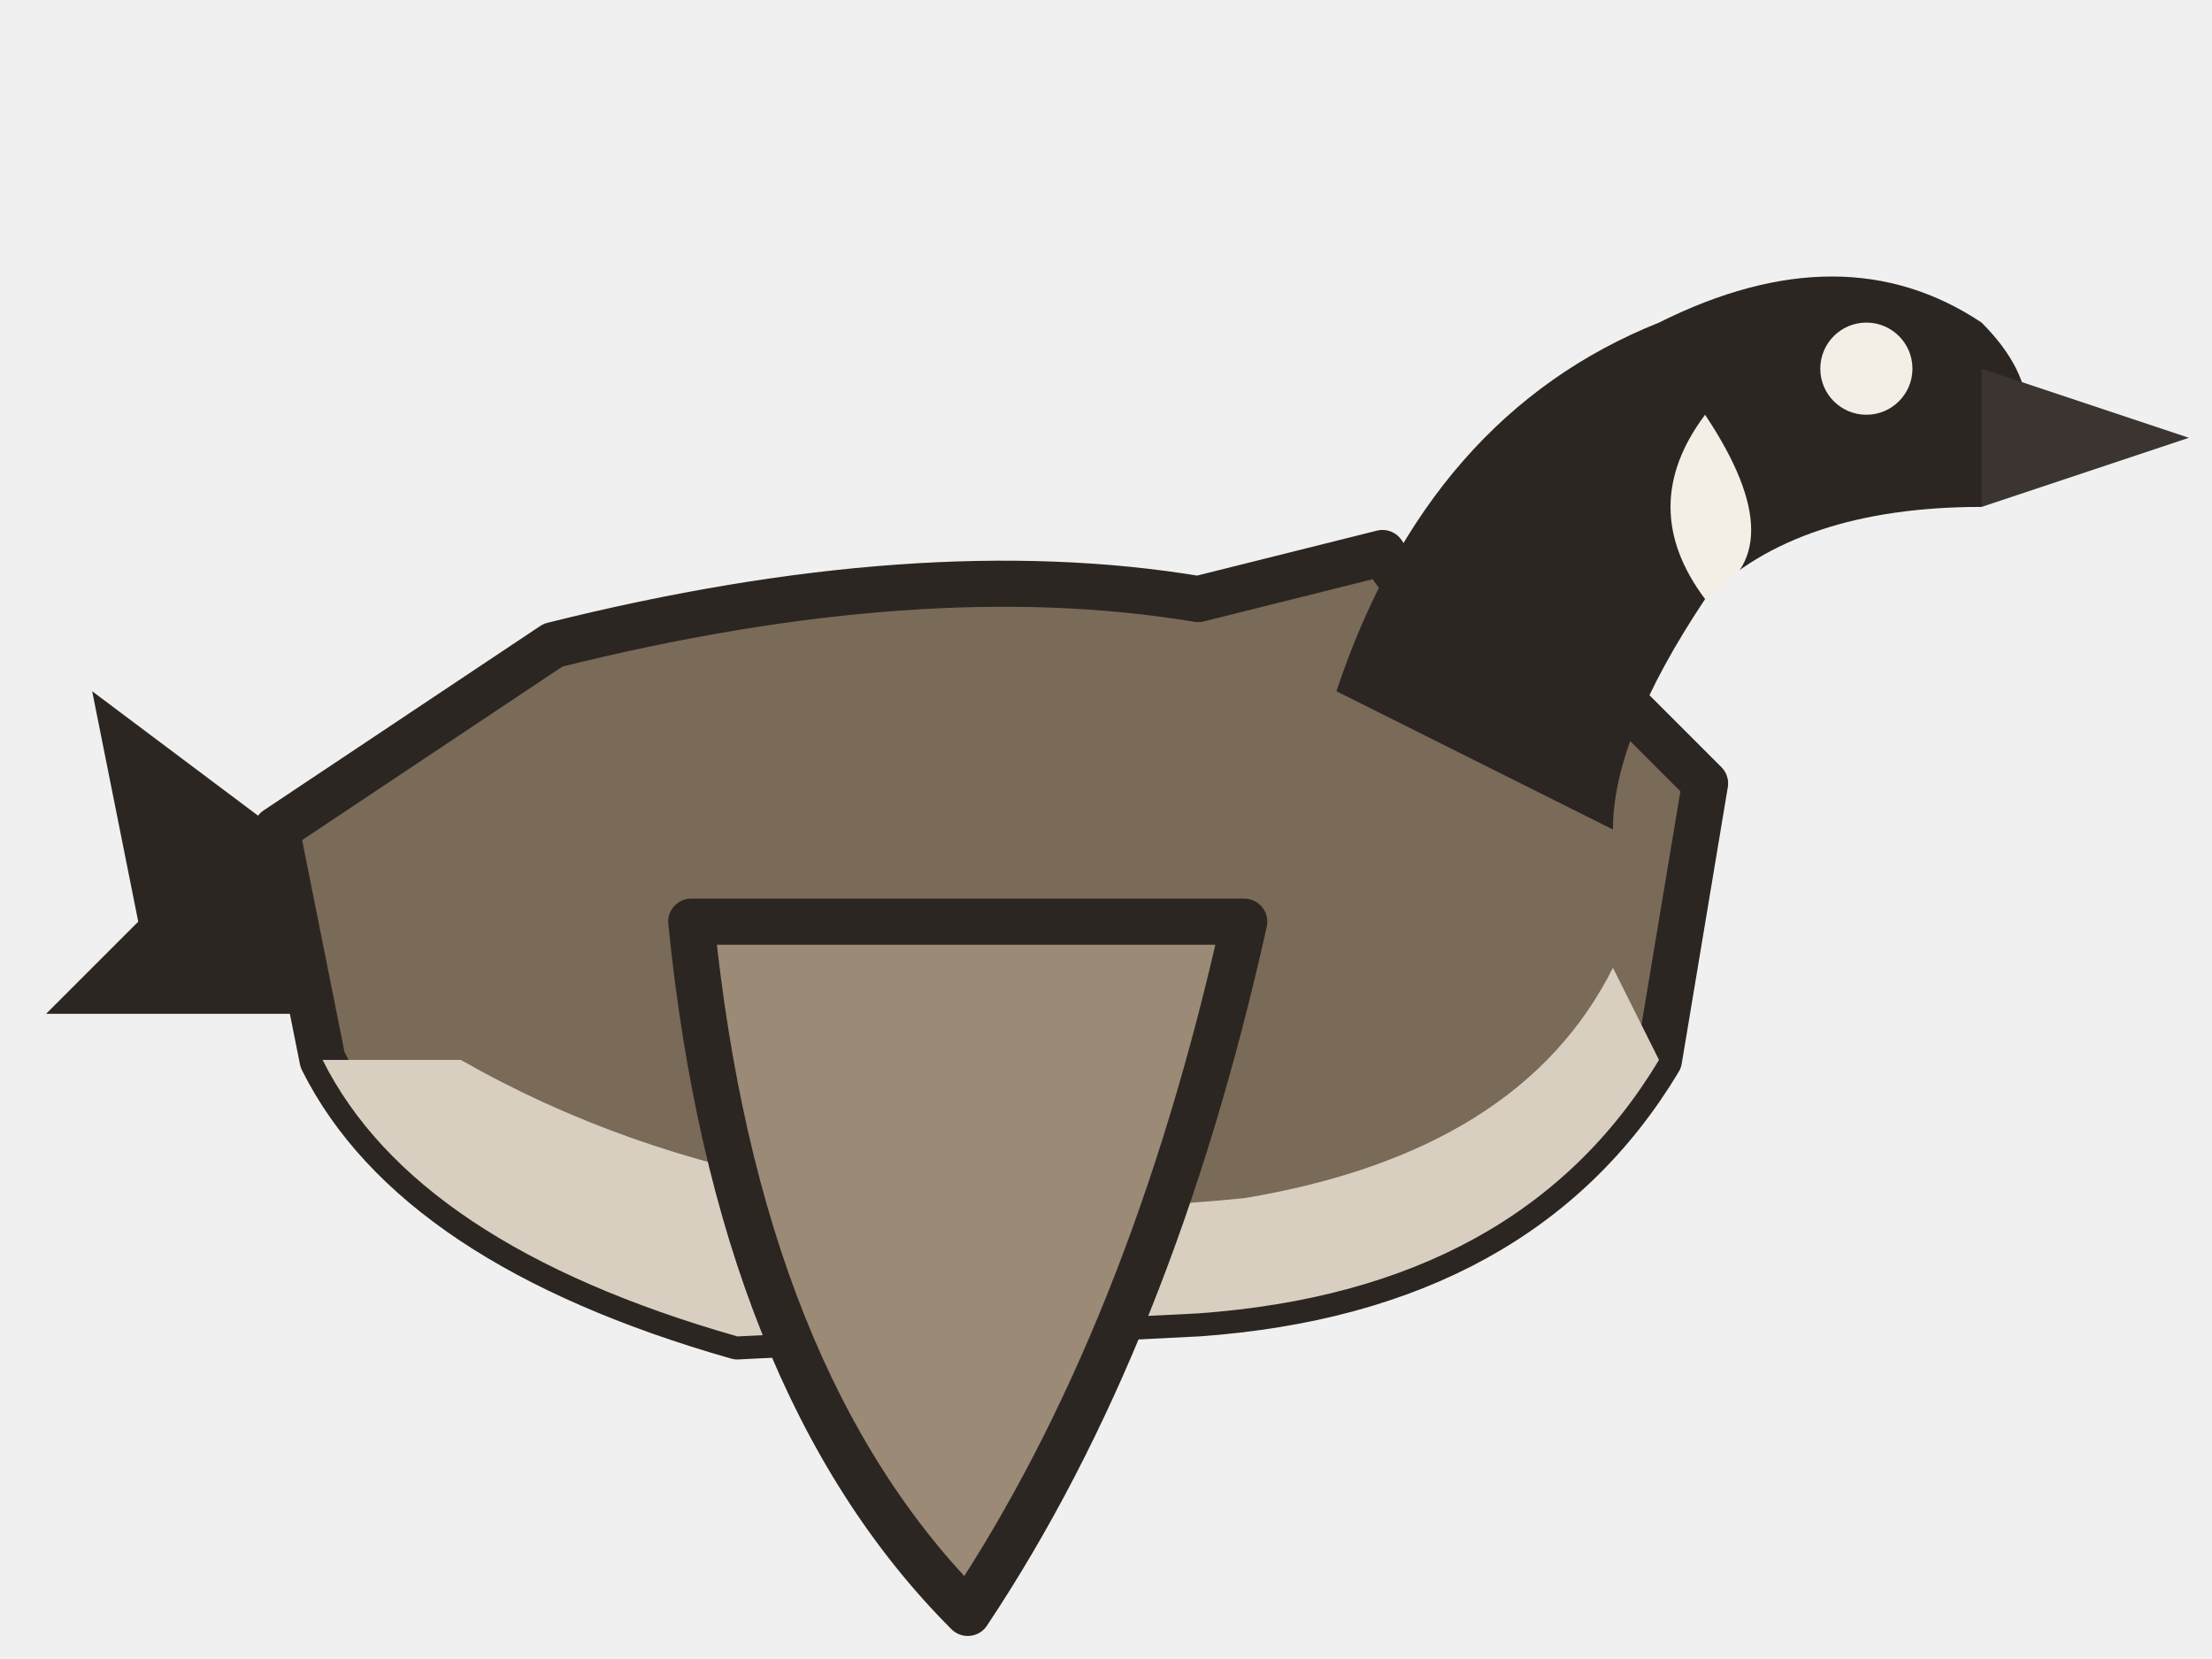
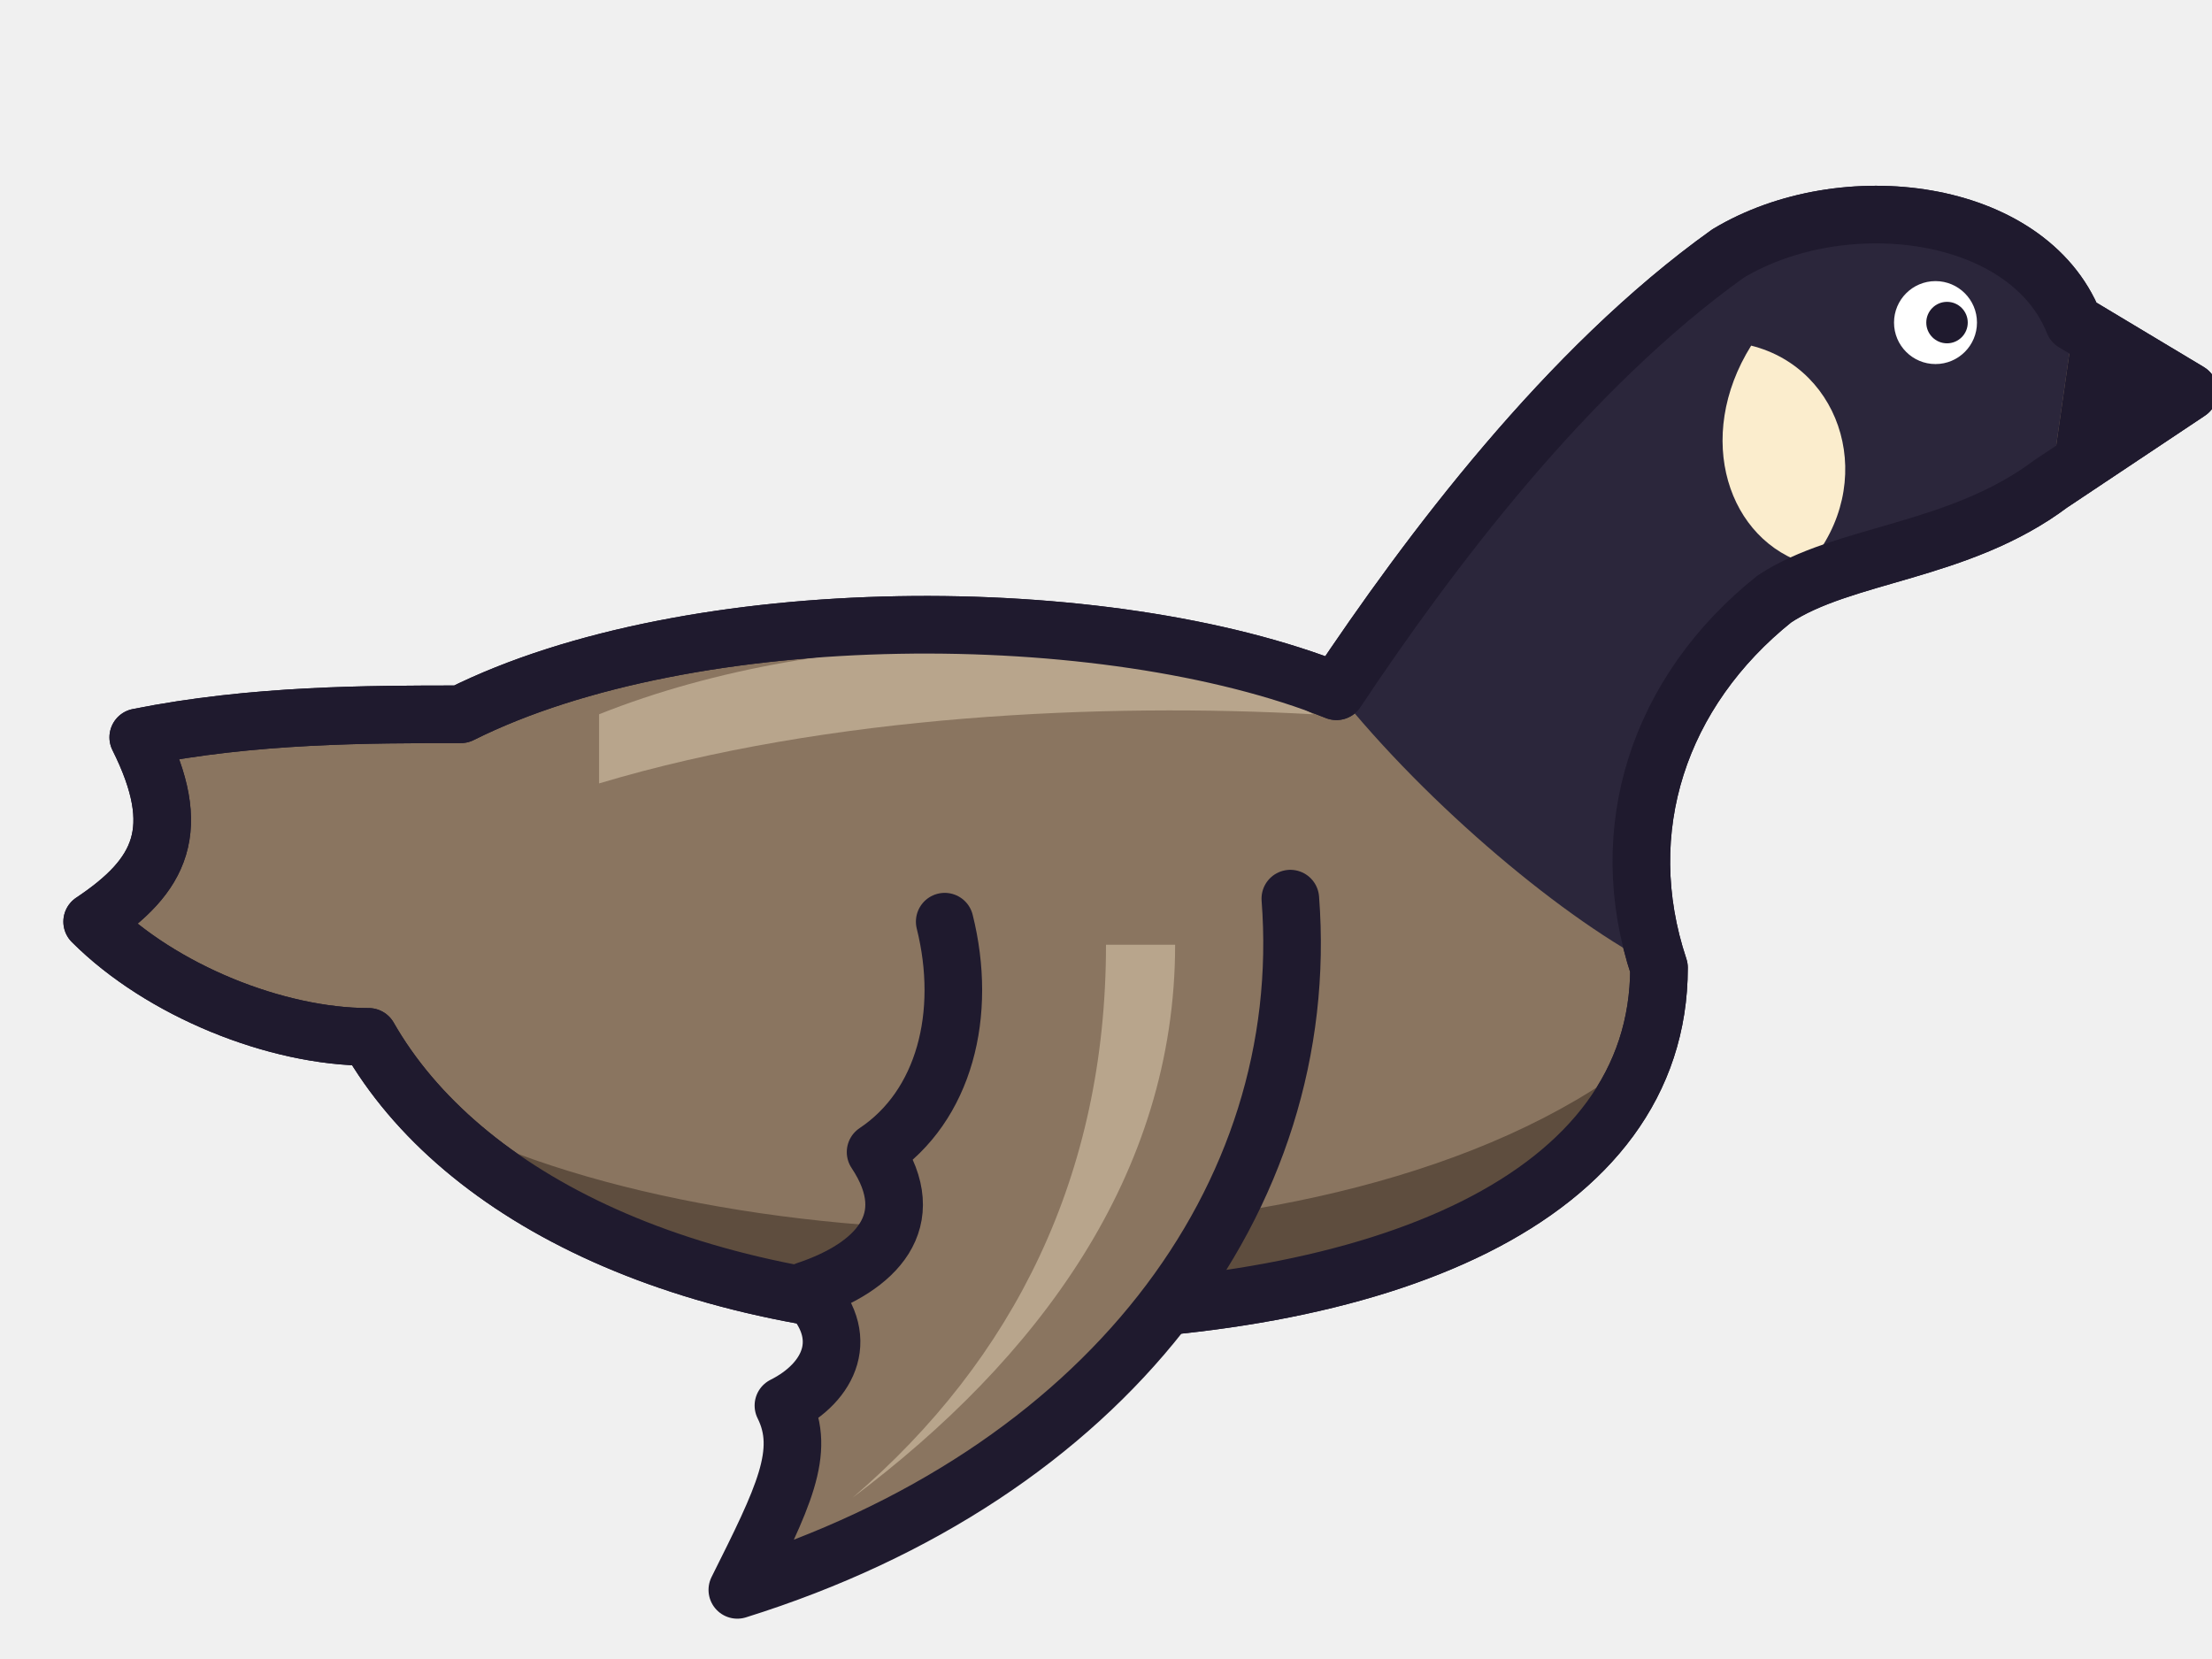
<svg xmlns="http://www.w3.org/2000/svg" width="96" height="72" viewBox="0 0 96 72">
-   <path d="M12 36 L24 28 Q40 24 52 26 L60 24 Q64 30 70 30 L74 34 L72 46 Q66 56 52 57 L32 58 Q18 54 14 46 Z" fill="#7a6a58" stroke="#2b2622" stroke-width="2" stroke-linejoin="round" />
-   <path d="M20 46 Q34 54 54 52 Q66 50 70 42 L72 46 Q66 56 52 57 L32 58 Q18 54 14 46 Z" fill="#d8cfc0" />
-   <path d="M12 36 L4 30 L6 40 L2 44 L14 44 Z" fill="#2b2622" />
-   <path d="M58 30 Q62 18 72 14 Q80 10 86 14 Q90 18 86 22 Q78 22 74 26 Q70 32 70 36 Z" fill="#2b2622" />
-   <path d="M86 16 L95 19 L86 22 Z" fill="#3b3430" />
-   <path d="M74 18 Q78 24 74 26 Q71 22 74 18 Z" fill="#f4efe6" />
-   <circle cx="81" cy="16" r="2" fill="#f4efe6" />
-   <path d="M30 40 Q32 60 42 70 Q50 58 54 40 Z" fill="#9a8a76" stroke="#2b2622" stroke-width="2" stroke-linejoin="round" />
+   <path d="M20 31 C30 26 48 26 58 30 C62 24 68 16 75 11 C80 8 88 9 90 14 L95 17 L89 21 C85 24 80 24 77 26 C72 30 70 36 72 42 C72 52 60 57 44 57 C30 57 20 52 16 45 C12 45 7 43 4 40 C7 38 8 36 6 32 C11 31 16 31 20 31 Z" fill="#8a7560" stroke="#1f1a2e" stroke-width="2.5" stroke-linejoin="round" stroke-linecap="round" />
+   <path d="M18 48 C30 55 58 56 71 46 C68 53 58 57 44 57 C30 57 22 53 18 48 Z" fill="#5e4d3e" />
+   <path d="M26 31 C36 27 50 27 57 31 C48 30.5 36 31 26 34 Z" fill="#b8a58c" />
+   <path d="M58 30 C62 24 68 16 75 11 C80 8 88 9 90 14 L89 21 C85 24 80 24 77 26 C72 30 70 36 72 42 C68 40 62 35 58 30 Z" fill="#2b263b" />
+   <path d="M76 15 C80 16 81.5 21 78.5 24.5 C75 23.5 73.5 19 76 15 Z" fill="#fbedcd" />
+   <path d="M90 14 L95 17 L89 21 Z" fill="#1f1a2e" />
+   <path d="M20 31 C30 26 48 26 58 30 C62 24 68 16 75 11 C80 8 88 9 90 14 L95 17 L89 21 C85 24 80 24 77 26 C72 30 70 36 72 42 C72 52 60 57 44 57 C30 57 20 52 16 45 C12 45 7 43 4 40 C7 38 8 36 6 32 C11 31 16 31 20 31 Z" fill="none" stroke="#1f1a2e" stroke-width="2.5" stroke-linejoin="round" />
+   <ellipse cx="84" cy="14" rx="1.8" ry="1.8" fill="#ffffff" />
+   <ellipse cx="84.5" cy="14" rx="0.9" ry="0.9" fill="#1f1a2e" />
+   <path d="M41 40 C42 44 41 48 38 50 C40 53 38 55 35 56 C37 58 36 60 34 61 C35 63 34 65 32 69 C48 64 57 52 56 39" fill="#8a7560" stroke="#1f1a2e" stroke-width="2.5" stroke-linejoin="round" stroke-linecap="round" />
+   <path d="M51 41 C51 51 45 59 37 65 C44 59 48 51 48 41 Z" fill="#b8a58c" />
</svg>
